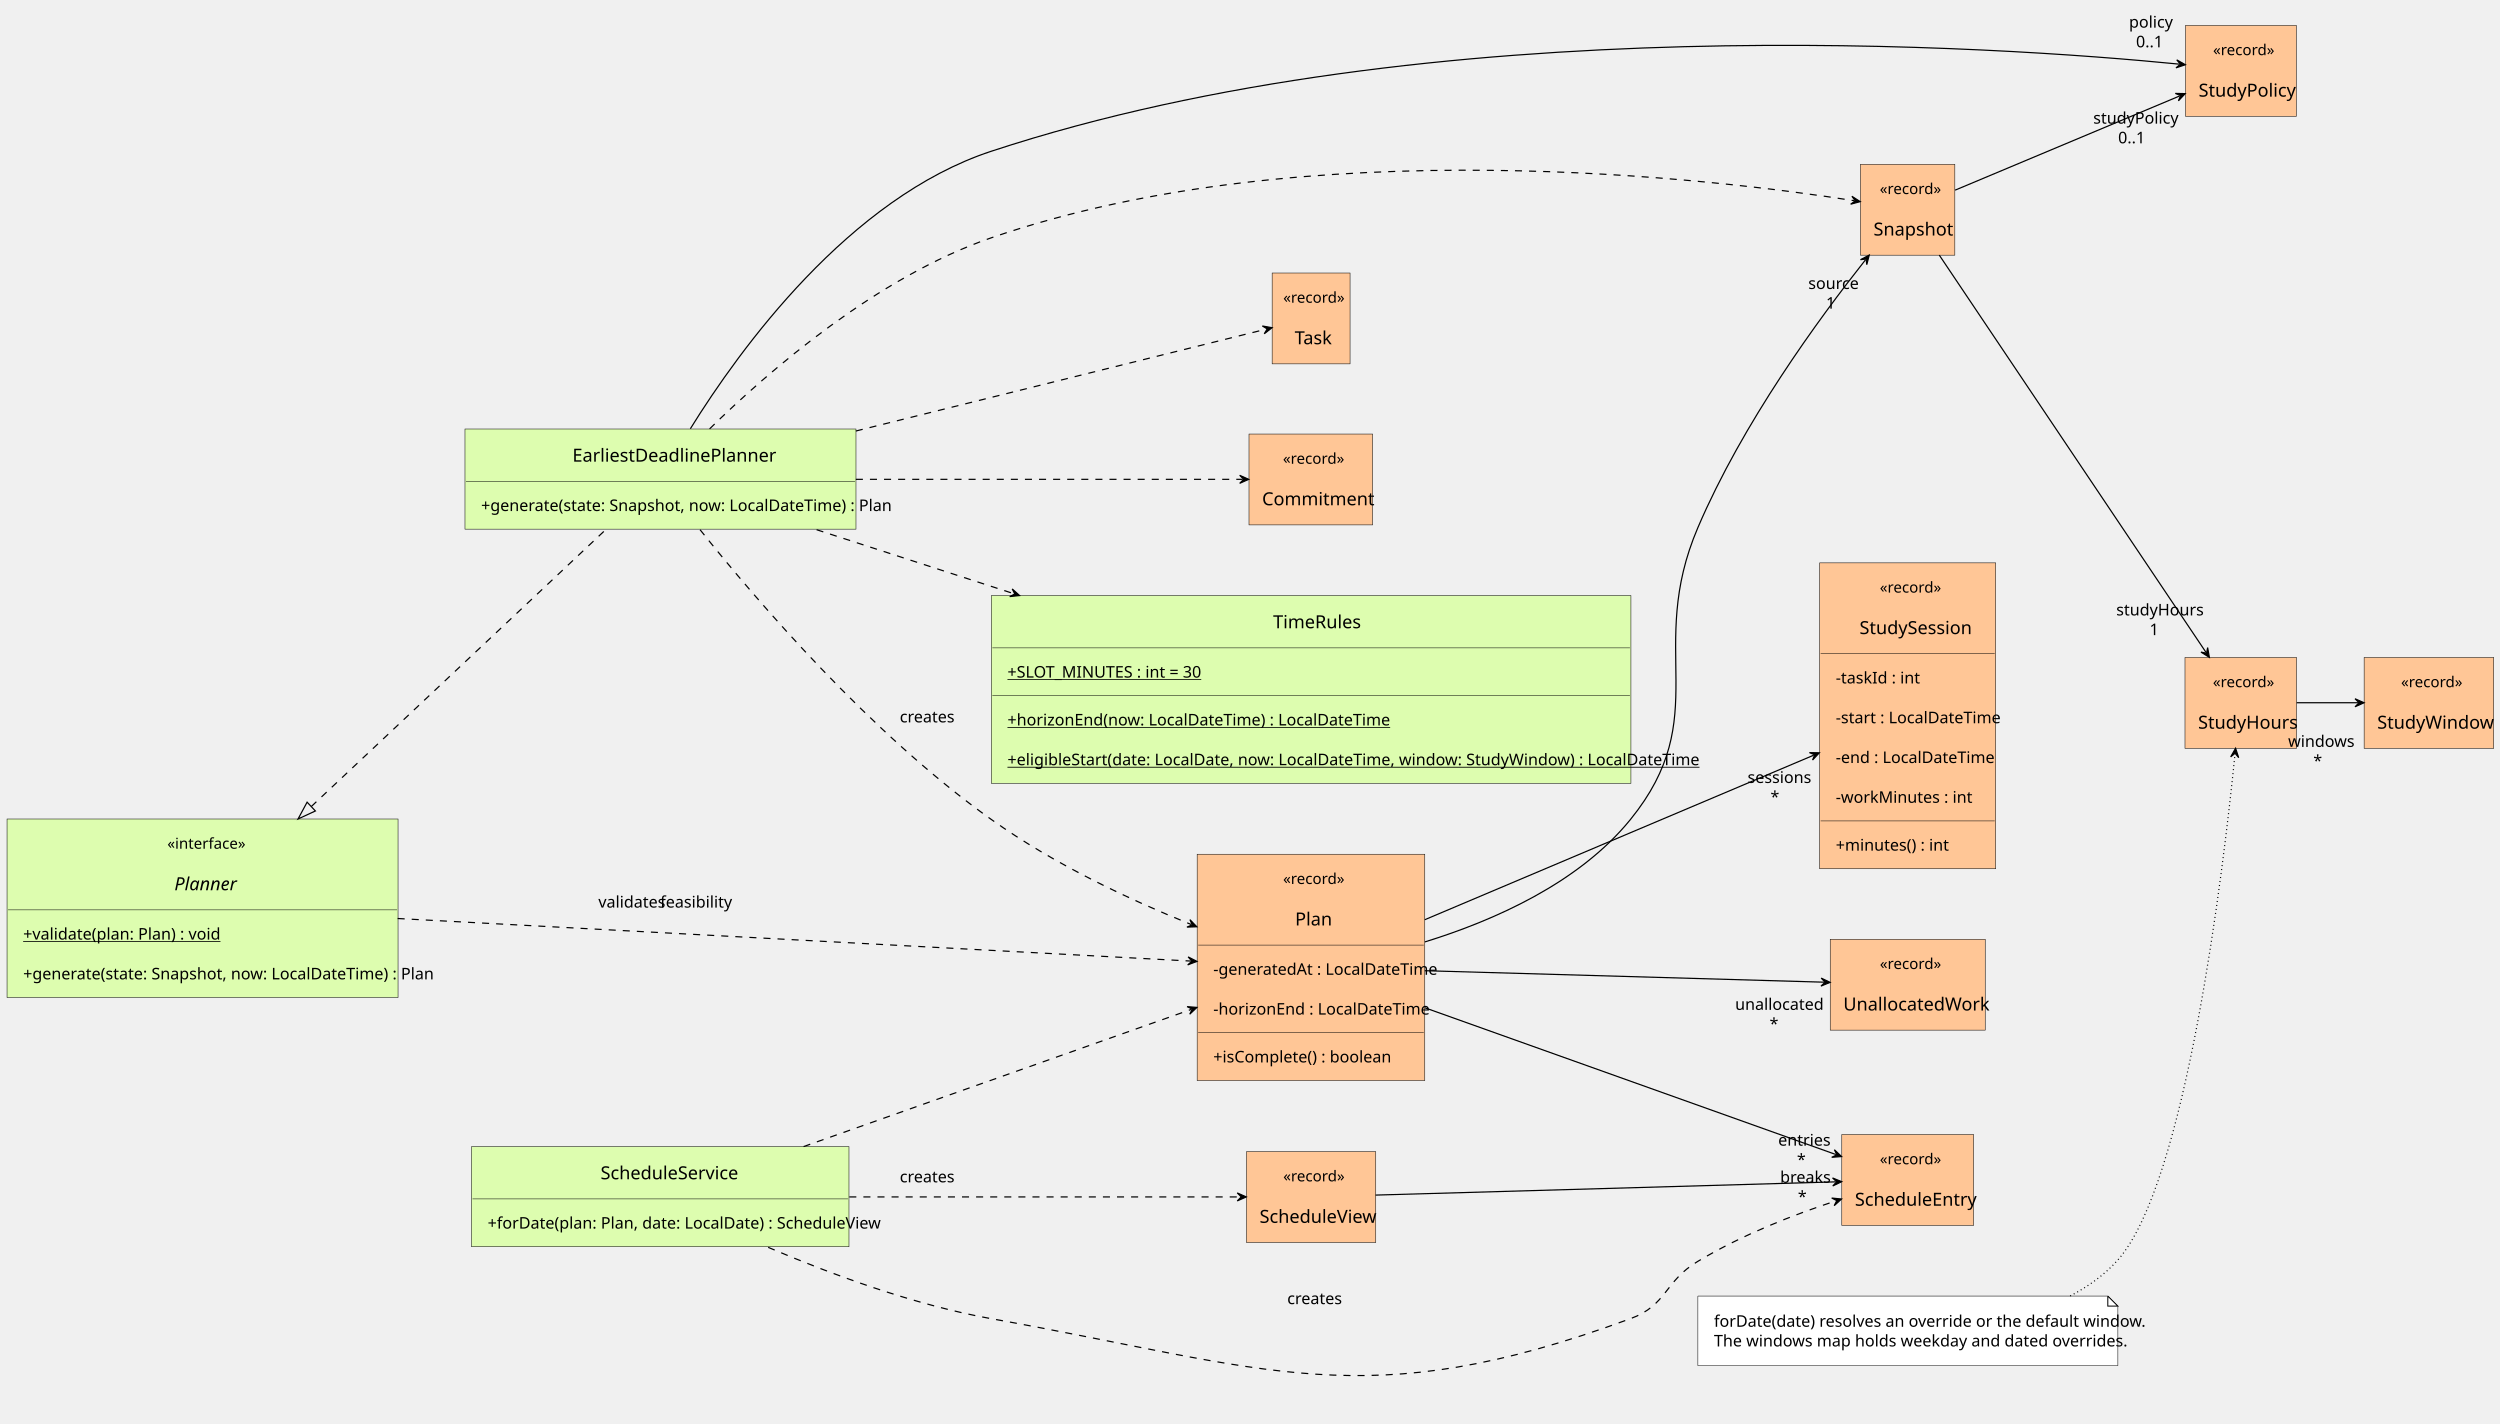
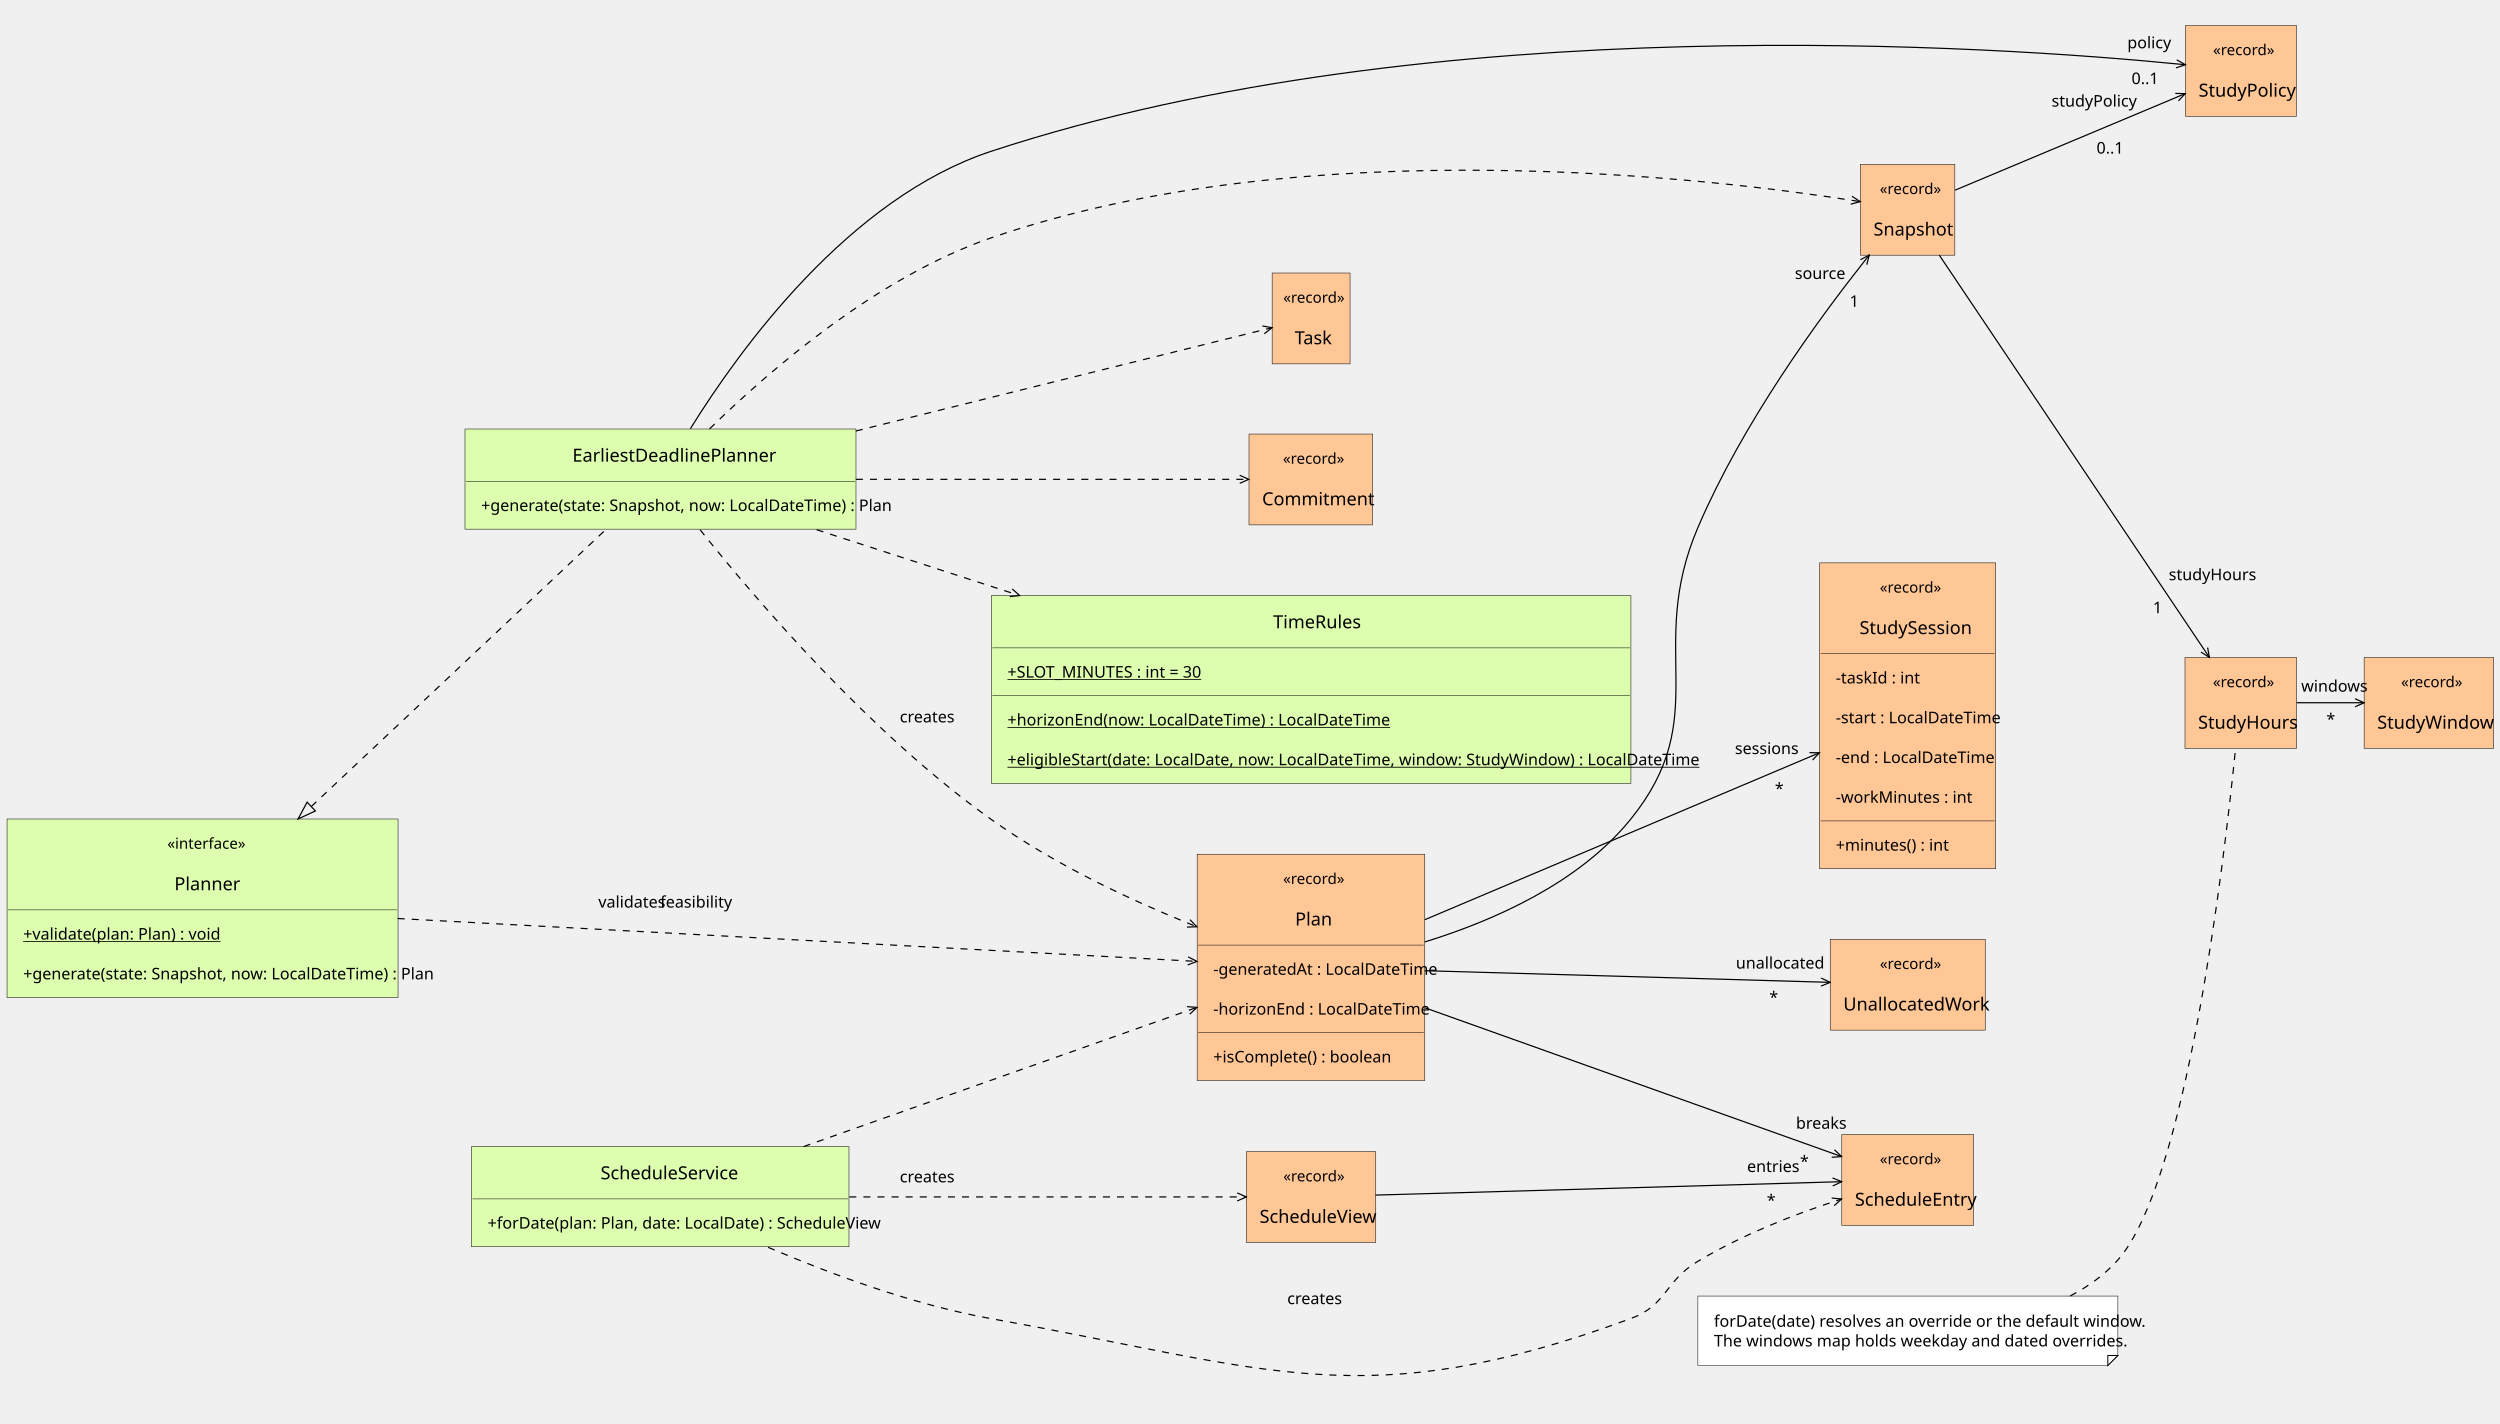
<svg xmlns="http://www.w3.org/2000/svg" contentstyletype="text/css" data-diagram-type="CLASS" height="1414px" preserveAspectRatio="none" style="width:2484px;height:1414px;background:#FFFFFF;" version="1.1" viewBox="0 0 2484 1414" width="2484px" zoomAndPan="magnify">
  <defs />
  <g>
    <g class="entity" data-entity="Planner" data-source-line="5" data-uid="ent0002" id="entity_Planner">
      <rect fill="#DDFDAF" height="177.346" style="stroke:#000000;stroke-width:0.5;" width="388.5" x="7" y="813.76" />
      <text fill="#000000" font-family="Calibri" font-size="15" lengthAdjust="spacing" textLength="69.976" x="166.262" y="843.321">«interface»</text>
-       <text fill="#000000" font-family="Calibri" font-size="18" font-style="italic" lengthAdjust="spacing" textLength="55.96" x="173.27" y="884.543">Planner</text>
+       <text fill="#000000" font-family="Calibri" font-size="18" lengthAdjust="spacing" textLength="55.96" x="173.27" y="884.543">Planner</text>
      <line style="stroke:#000000;stroke-width:0.5;" x1="8" x2="394.5" y1="904.043" y2="904.043" />
      <text fill="#000000" font-family="Calibri" font-size="16" lengthAdjust="spacing" text-decoration="underline" textLength="172.609" x="23" y="933.574">+validate(plan: Plan) : void</text>
      <text fill="#000000" font-family="Calibri" font-size="16" lengthAdjust="spacing" textLength="356.5" x="23" y="973.106">+generate(state: Snapshot, now: LocalDateTime) : Plan</text>
    </g>
    <g class="entity" data-entity="EarliestDeadlinePlanner" data-source-line="9" data-uid="ent0003" id="entity_EarliestDeadlinePlanner">
      <rect fill="#DDFDAF" height="99.504" style="stroke:#000000;stroke-width:0.5;" width="388.5" x="462" y="426.26" />
      <text fill="#000000" font-family="Calibri" font-size="18" lengthAdjust="spacing" textLength="174.955" x="568.773" y="458.733">EarliestDeadlinePlanner</text>
      <line style="stroke:#000000;stroke-width:0.5;" x1="463" x2="849.5" y1="478.233" y2="478.233" />
      <text fill="#000000" font-family="Calibri" font-size="16" lengthAdjust="spacing" textLength="356.5" x="478" y="507.764">+generate(state: Snapshot, now: LocalDateTime) : Plan</text>
    </g>
    <g class="entity" data-entity="ScheduleService" data-source-line="12" data-uid="ent0004" id="entity_ScheduleService">
      <rect fill="#DDFDAF" height="99.504" style="stroke:#000000;stroke-width:0.5;" width="375.039" x="468.5" y="1139.26" />
      <text fill="#000000" font-family="Calibri" font-size="18" lengthAdjust="spacing" textLength="118.626" x="596.707" y="1171.733">ScheduleService</text>
      <line style="stroke:#000000;stroke-width:0.5;" x1="469.5" x2="842.539" y1="1191.233" y2="1191.233" />
      <text fill="#000000" font-family="Calibri" font-size="16" lengthAdjust="spacing" textLength="343.039" x="484.5" y="1220.764">+forDate(plan: Plan, date: LocalDate) : ScheduleView</text>
    </g>
    <g class="entity" data-entity="TimeRules" data-source-line="15" data-uid="ent0005" id="entity_TimeRules">
      <rect fill="#DDFDAF" height="186.566" style="stroke:#000000;stroke-width:0.5;" width="635.492" x="985" y="591.76" />
      <text fill="#000000" font-family="Calibri" font-size="18" lengthAdjust="spacing" textLength="75.595" x="1264.949" y="624.233">TimeRules</text>
      <line style="stroke:#000000;stroke-width:0.5;" x1="986" x2="1619.492" y1="643.733" y2="643.733" />
      <text fill="#000000" font-family="Calibri" font-size="16" lengthAdjust="spacing" text-decoration="underline" textLength="170.047" x="1001" y="673.264">+SLOT_MINUTES : int = 30</text>
      <line style="stroke:#000000;stroke-width:0.5;" x1="986" x2="1619.492" y1="691.264" y2="691.264" />
      <text fill="#000000" font-family="Calibri" font-size="16" lengthAdjust="spacing" text-decoration="underline" textLength="331.859" x="1001" y="720.795">+horizonEnd(now: LocalDateTime) : LocalDateTime</text>
      <text fill="#000000" font-family="Calibri" font-size="16" lengthAdjust="spacing" text-decoration="underline" textLength="603.492" x="1001" y="760.326">+eligibleStart(date: LocalDate, now: LocalDateTime, window: StudyWindow) : LocalDateTime</text>
    </g>
    <g class="entity" data-entity="Plan" data-source-line="20" data-uid="ent0006" id="entity_Plan">
      <rect fill="#FFC696" height="224.877" style="stroke:#000000;stroke-width:0.5;" width="226.164" x="1189.5" y="848.76" />
      <text fill="#000000" font-family="Calibri" font-size="15" lengthAdjust="spacing" textLength="55.422" x="1274.871" y="878.321">«record»</text>
      <text fill="#000000" font-family="Calibri" font-size="18" lengthAdjust="spacing" textLength="31.509" x="1286.828" y="919.543">Plan</text>
      <line style="stroke:#000000;stroke-width:0.5;" x1="1190.5" x2="1414.664" y1="939.043" y2="939.043" />
      <text fill="#000000" font-family="Calibri" font-size="16" lengthAdjust="spacing" textLength="194.164" x="1205.5" y="968.574">-generatedAt : LocalDateTime</text>
      <text fill="#000000" font-family="Calibri" font-size="16" lengthAdjust="spacing" textLength="186.602" x="1205.5" y="1008.106">-horizonEnd : LocalDateTime</text>
      <line style="stroke:#000000;stroke-width:0.5;" x1="1190.5" x2="1414.664" y1="1026.106" y2="1026.106" />
      <text fill="#000000" font-family="Calibri" font-size="16" lengthAdjust="spacing" textLength="155.211" x="1205.5" y="1055.637">+isComplete() : boolean</text>
    </g>
    <g class="entity" data-entity="StudySession" data-source-line="25" data-uid="ent0007" id="entity_StudySession">
      <rect fill="#FFC696" height="303.94" style="stroke:#000000;stroke-width:0.5;" width="174.938" x="1808" y="559.26" />
      <text fill="#000000" font-family="Calibri" font-size="15" lengthAdjust="spacing" textLength="55.422" x="1867.758" y="588.821">«record»</text>
      <text fill="#000000" font-family="Calibri" font-size="18" lengthAdjust="spacing" textLength="95.748" x="1847.595" y="630.043">StudySession</text>
      <line style="stroke:#000000;stroke-width:0.5;" x1="1809" x2="1981.938" y1="649.543" y2="649.543" />
      <text fill="#000000" font-family="Calibri" font-size="16" lengthAdjust="spacing" textLength="72.844" x="1824" y="679.074">-taskId : int</text>
      <text fill="#000000" font-family="Calibri" font-size="16" lengthAdjust="spacing" textLength="142.938" x="1824" y="718.606">-start : LocalDateTime</text>
      <text fill="#000000" font-family="Calibri" font-size="16" lengthAdjust="spacing" textLength="137.492" x="1824" y="758.137">-end : LocalDateTime</text>
      <text fill="#000000" font-family="Calibri" font-size="16" lengthAdjust="spacing" textLength="120.32" x="1824" y="797.668">-workMinutes : int</text>
      <line style="stroke:#000000;stroke-width:0.5;" x1="1809" x2="1981.938" y1="815.668" y2="815.668" />
      <text fill="#000000" font-family="Calibri" font-size="16" lengthAdjust="spacing" textLength="99.469" x="1824" y="845.199">+minutes() : int</text>
    </g>
    <g class="entity" data-entity="UnallocatedWork" data-source-line="32" data-uid="ent0008" id="entity_UnallocatedWork">
      <rect fill="#FFC696" height="90.283" style="stroke:#000000;stroke-width:0.5;" width="154.022" x="1818.5" y="933.26" />
      <text fill="#000000" font-family="Calibri" font-size="15" lengthAdjust="spacing" textLength="55.422" x="1867.8" y="962.821">«record»</text>
      <text fill="#000000" font-family="Calibri" font-size="18" lengthAdjust="spacing" textLength="128.022" x="1831.5" y="1004.043">UnallocatedWork</text>
    </g>
    <g class="entity" data-entity="ScheduleEntry" data-source-line="33" data-uid="ent0009" id="entity_ScheduleEntry">
      <rect fill="#FFC696" height="90.283" style="stroke:#000000;stroke-width:0.5;" width="130.994" x="1830" y="1127.26" />
      <text fill="#000000" font-family="Calibri" font-size="15" lengthAdjust="spacing" textLength="55.422" x="1867.786" y="1156.821">«record»</text>
      <text fill="#000000" font-family="Calibri" font-size="18" lengthAdjust="spacing" textLength="104.994" x="1843" y="1198.043">ScheduleEntry</text>
    </g>
    <g class="entity" data-entity="ScheduleView" data-source-line="34" data-uid="ent0010" id="entity_ScheduleView">
      <rect fill="#FFC696" height="90.283" style="stroke:#000000;stroke-width:0.5;" width="128.463" x="1238.5" y="1144.26" />
      <text fill="#000000" font-family="Calibri" font-size="15" lengthAdjust="spacing" textLength="55.422" x="1275.02" y="1173.821">«record»</text>
      <text fill="#000000" font-family="Calibri" font-size="18" lengthAdjust="spacing" textLength="102.463" x="1251.5" y="1215.043">ScheduleView</text>
    </g>
    <g class="entity" data-entity="StudyHours" data-source-line="35" data-uid="ent0011" id="entity_StudyHours">
      <rect fill="#FFC696" height="90.283" style="stroke:#000000;stroke-width:0.5;" width="110.841" x="2171" y="653.26" />
      <text fill="#000000" font-family="Calibri" font-size="15" lengthAdjust="spacing" textLength="55.422" x="2198.709" y="682.821">«record»</text>
      <text fill="#000000" font-family="Calibri" font-size="18" lengthAdjust="spacing" textLength="84.841" x="2184" y="724.043">StudyHours</text>
    </g>
    <g class="entity" data-entity="StudyWindow" data-source-line="36" data-uid="ent0012" id="entity_StudyWindow">
      <rect fill="#FFC696" height="90.283" style="stroke:#000000;stroke-width:0.5;" width="128.779" x="2349" y="653.26" />
      <text fill="#000000" font-family="Calibri" font-size="15" lengthAdjust="spacing" textLength="55.422" x="2385.678" y="682.821">«record»</text>
      <text fill="#000000" font-family="Calibri" font-size="18" lengthAdjust="spacing" textLength="102.779" x="2362" y="724.043">StudyWindow</text>
    </g>
    <g class="entity" data-entity="StudyPolicy" data-source-line="37" data-uid="ent0013" id="entity_StudyPolicy">
      <rect fill="#FFC696" height="90.283" style="stroke:#000000;stroke-width:0.5;" width="110.173" x="2171.5" y="25.26" />
      <text fill="#000000" font-family="Calibri" font-size="15" lengthAdjust="spacing" textLength="55.422" x="2198.875" y="54.821">«record»</text>
      <text fill="#000000" font-family="Calibri" font-size="18" lengthAdjust="spacing" textLength="84.173" x="2184.5" y="96.043">StudyPolicy</text>
    </g>
    <g class="entity" data-entity="Snapshot" data-source-line="38" data-uid="ent0014" id="entity_Snapshot">
      <rect fill="#FFC696" height="90.283" style="stroke:#000000;stroke-width:0.5;" width="93.825" x="1848.5" y="163.26" />
      <text fill="#000000" font-family="Calibri" font-size="15" lengthAdjust="spacing" textLength="55.422" x="1867.701" y="192.821">«record»</text>
      <text fill="#000000" font-family="Calibri" font-size="18" lengthAdjust="spacing" textLength="67.825" x="1861.5" y="234.043">Snapshot</text>
    </g>
    <g class="entity" data-entity="Task" data-source-line="39" data-uid="ent0015" id="entity_Task">
      <rect fill="#FFC696" height="90.283" style="stroke:#000000;stroke-width:0.5;" width="77.422" x="1264" y="271.26" />
      <text fill="#000000" font-family="Calibri" font-size="15" lengthAdjust="spacing" textLength="55.422" x="1275" y="300.82">«record»</text>
      <text fill="#000000" font-family="Calibri" font-size="18" lengthAdjust="spacing" textLength="32.616" x="1286.403" y="342.043">Task</text>
    </g>
    <g class="entity" data-entity="Commitment" data-source-line="40" data-uid="ent0016" id="entity_Commitment">
      <rect fill="#FFC696" height="90.283" style="stroke:#000000;stroke-width:0.5;" width="122.829" x="1241" y="431.26" />
      <text fill="#000000" font-family="Calibri" font-size="15" lengthAdjust="spacing" textLength="55.422" x="1274.703" y="460.82">«record»</text>
      <text fill="#000000" font-family="Calibri" font-size="18" lengthAdjust="spacing" textLength="96.829" x="1254" y="502.043">Commitment</text>
    </g>
    <g class="entity" data-entity="StudyHoursNote" data-source-line="63" data-uid="ent0036" id="entity_StudyHoursNote">
-       <path d="M1687,1287.76 L1687,1356.822 L2104.312,1356.822 L2104.312,1297.76 L2094.312,1287.76 L1687,1287.76" fill="#FFFFFF" style="stroke:#000000;stroke-width:0.5;" />
-       <path d="M2094.312,1287.76 L2094.312,1297.76 L2104.312,1297.76 L2094.312,1287.76" fill="#FFFFFF" style="stroke:#000000;stroke-width:1;" />
+       <path d="M1687,1287.76 H2104.312 V1346.822 L2094.312,1356.822 H1687 Z" fill="#FFFFFF" style="stroke:#000000;stroke-width:0.5;" data-uml-note="bottom-right" />
+       <path d="M2094.312,1356.822 V1346.822 H2104.312 Z" fill="#FFFFFF" style="stroke:#000000;stroke-width:1;" />
      <text fill="#000000" font-family="Calibri" font-size="16" lengthAdjust="spacing" textLength="376.312" x="1703" y="1318.291">forDate(date) resolves an override or the default window.</text>
      <text fill="#000000" font-family="Calibri" font-size="16" lengthAdjust="spacing" textLength="356.906" x="1703" y="1337.822">The windows map holds weekday and dated overrides.</text>
    </g>
    <g class="link" data-entity-1="Planner" data-entity-2="EarliestDeadlinePlanner" data-source-line="42" data-uid="lnk17" id="link_Planner_EarliestDeadlinePlanner">
      <path codeline="42" d="M309.252,801.408 C401.792,714.378 526.64,596.97 601.69,526.39" fill="none" id="Planner-backto-EarliestDeadlinePlanner" style="stroke:#000000;stroke-width:1.2;stroke-dasharray:7,7;" />
      <polygon fill="none" points="296.14,813.74,313.363,805.779,305.142,797.038,296.14,813.74" style="stroke:#000000;stroke-width:1.2;" />
    </g>
    <g class="link" data-entity-1="EarliestDeadlinePlanner" data-entity-2="TimeRules" data-source-line="43" data-uid="lnk18" id="link_EarliestDeadlinePlanner_TimeRules">
-       <path codeline="43" d="M811.37,526.32 C871.98,545.98 937.873,567.338 1007.353,589.879" fill="none" id="EarliestDeadlinePlanner-to-TimeRules" style="stroke:#000000;stroke-width:1.2;stroke-dasharray:7,7;" />
-       <polygon fill="#000000" points="1013.06,591.73,1005.734,585.148,1008.304,590.187,1003.265,592.758,1013.06,591.73" style="stroke:#000000;stroke-width:1.2;" />
+       <path codeline="43" d="M811.37,526.32 C871.98,545.98 937.873,567.338 1007.353,589.879 L1013.06,591.73" fill="none" id="EarliestDeadlinePlanner-to-TimeRules" style="stroke:#000000;stroke-width:1.2;stroke-dasharray:7,7;" />
+       <polyline points="1005.734,585.148 1013.06,591.73 1003.265,592.758" fill="none" style="stroke:#000000;stroke-width:1.2;" data-uml-head="open" />
    </g>
    <g class="link" data-entity-1="EarliestDeadlinePlanner" data-entity-2="Snapshot" data-source-line="44" data-uid="lnk19" id="link_EarliestDeadlinePlanner_Snapshot">
-       <path codeline="44" d="M705.04,426.15 C764.46,368.03 871.73,275.21 985,236.26 C1299.46,128.12 1705.783,177.959 1842.393,199.419" fill="none" id="EarliestDeadlinePlanner-to-Snapshot" style="stroke:#000000;stroke-width:1.2;stroke-dasharray:7,7;" />
-       <polygon fill="#000000" points="1848.32,200.35,1840.05,195.002,1843.381,199.574,1838.808,202.905,1848.32,200.35" style="stroke:#000000;stroke-width:1.2;" />
+       <path codeline="44" d="M705.04,426.15 C764.46,368.03 871.73,275.21 985,236.26 C1299.46,128.12 1705.783,177.959 1842.393,199.419 L1848.32,200.35" fill="none" id="EarliestDeadlinePlanner-to-Snapshot" style="stroke:#000000;stroke-width:1.2;stroke-dasharray:7,7;" />
+       <polyline points="1840.05,195.002 1848.32,200.35 1838.808,202.905" fill="none" style="stroke:#000000;stroke-width:1.2;" data-uml-head="open" />
    </g>
    <g class="link" data-entity-1="EarliestDeadlinePlanner" data-entity-2="Task" data-source-line="45" data-uid="lnk20" id="link_EarliestDeadlinePlanner_Task">
-       <path codeline="45" d="M850.37,428.26 C996.46,391.99 1179.037,346.666 1258.117,327.036" fill="none" id="EarliestDeadlinePlanner-to-Task" style="stroke:#000000;stroke-width:1.2;stroke-dasharray:7,7;" />
-       <polygon fill="#000000" points="1263.94,325.59,1254.241,323.876,1259.087,326.795,1256.169,331.64,1263.94,325.59" style="stroke:#000000;stroke-width:1.2;" />
+       <path codeline="45" d="M850.37,428.26 C996.46,391.99 1179.037,346.666 1258.117,327.036 L1263.94,325.59" fill="none" id="EarliestDeadlinePlanner-to-Task" style="stroke:#000000;stroke-width:1.2;stroke-dasharray:7,7;" />
+       <polyline points="1254.241,323.876 1263.94,325.59 1256.169,331.64" fill="none" style="stroke:#000000;stroke-width:1.2;" data-uml-head="open" />
    </g>
    <g class="link" data-entity-1="EarliestDeadlinePlanner" data-entity-2="Commitment" data-source-line="46" data-uid="lnk21" id="link_EarliestDeadlinePlanner_Commitment">
-       <path codeline="46" d="M850.37,476.26 C983.67,476.26 1146.19,476.26 1234.75,476.26" fill="none" id="EarliestDeadlinePlanner-to-Commitment" style="stroke:#000000;stroke-width:1.2;stroke-dasharray:7,7;" />
-       <polygon fill="#000000" points="1240.75,476.26,1231.75,472.26,1235.75,476.26,1231.75,480.26,1240.75,476.26" style="stroke:#000000;stroke-width:1.2;" />
+       <path codeline="46" d="M850.37,476.26 C983.67,476.26 1146.19,476.26 1234.75,476.26 L1240.75,476.26" fill="none" id="EarliestDeadlinePlanner-to-Commitment" style="stroke:#000000;stroke-width:1.2;stroke-dasharray:7,7;" />
+       <polyline points="1231.75,472.26 1240.75,476.26 1231.75,480.26" fill="none" style="stroke:#000000;stroke-width:1.2;" data-uml-head="open" />
    </g>
    <g class="link" data-entity-1="EarliestDeadlinePlanner" data-entity-2="Plan" data-source-line="47" data-uid="lnk22" id="link_EarliestDeadlinePlanner_Plan">
-       <path codeline="47" d="M695.55,526.3 C752.54,597.66 865.51,729.38 985,814.26 C1047.73,858.82 1120.547,893.091 1183.618,918.591" fill="none" id="EarliestDeadlinePlanner-to-Plan" style="stroke:#000000;stroke-width:1.2;stroke-dasharray:7,7;" />
-       <polygon fill="#000000" points="1189.18,920.84,1182.335,913.758,1184.544,918.966,1179.337,921.175,1189.18,920.84" style="stroke:#000000;stroke-width:1.2;" />
+       <path codeline="47" d="M695.55,526.3 C752.54,597.66 865.51,729.38 985,814.26 C1047.73,858.82 1120.547,893.091 1183.618,918.591 L1189.18,920.84" fill="none" id="EarliestDeadlinePlanner-to-Plan" style="stroke:#000000;stroke-width:1.2;stroke-dasharray:7,7;" />
+       <polyline points="1182.335,913.758 1189.18,920.84 1179.337,921.175" fill="none" style="stroke:#000000;stroke-width:1.2;" data-uml-head="open" />
      <text fill="#000000" font-family="Calibri" font-size="16" lengthAdjust="spacing" textLength="47.547" x="894" y="717.791">creates</text>
    </g>
    <g class="link" data-entity-1="EarliestDeadlinePlanner" data-entity-2="StudyPolicy" data-source-line="48" data-uid="lnk23" id="link_EarliestDeadlinePlanner_StudyPolicy">
-       <path codeline="48" d="M685.94,425.98 C735.15,346.66 843.72,196.75 985,150.26 C1423.44,6 1989.159,46.361 2165.429,63.741" fill="none" id="EarliestDeadlinePlanner-to-StudyPolicy" style="stroke:#000000;stroke-width:1.2;" />
-       <polygon fill="#000000" points="2171.4,64.33,2162.836,59.466,2166.424,63.839,2162.051,67.428,2171.4,64.33" style="stroke:#000000;stroke-width:1.2;" />
-       <text fill="#000000" font-family="Calibri" font-size="16" lengthAdjust="spacing" textLength="38.195" x="2115.385" y="27.474">policy</text>
-       <text fill="#000000" font-family="Calibri" font-size="16" lengthAdjust="spacing" textLength="24.297" x="2122.334" y="47.005">0..1</text>
+       <path codeline="48" d="M685.94,425.98 C735.15,346.66 843.72,196.75 985,150.26 C1423.44,6 1989.159,46.361 2165.429,63.741 L2171.4,64.33" fill="none" id="EarliestDeadlinePlanner-to-StudyPolicy" style="stroke:#000000;stroke-width:1.2;" />
+       <polyline points="2162.836,59.466 2171.4,64.33 2162.051,67.428" fill="none" style="stroke:#000000;stroke-width:1.2;" data-uml-head="open" />
+       <text fill="#000000" font-family="Calibri" font-size="16" lengthAdjust="spacing" textLength="38.195" x="2113.709" y="47.975" data-uml-label="role">policy</text>
+       <text fill="#000000" font-family="Calibri" font-size="16" lengthAdjust="spacing" textLength="24.297" x="2117.879" y="83.554" data-uml-label="multiplicity">0..1</text>
    </g>
    <g class="link" data-entity-1="Planner" data-entity-2="Plan" data-source-line="49" data-uid="lnk24" id="link_Planner_Plan">
-       <path codeline="49" d="M395.09,912.62 C625.34,924.98 996.439,944.888 1183.299,954.918" fill="none" id="Planner-to-Plan" style="stroke:#000000;stroke-width:1.2;stroke-dasharray:7,7;" />
-       <polygon fill="#000000" points="1189.29,955.24,1180.517,950.763,1184.297,954.972,1180.089,958.752,1189.29,955.24" style="stroke:#000000;stroke-width:1.2;" />
+       <path codeline="49" d="M395.09,912.62 C625.34,924.98 996.439,944.888 1183.299,954.918 L1189.29,955.24" fill="none" id="Planner-to-Plan" style="stroke:#000000;stroke-width:1.2;stroke-dasharray:7,7;" />
+       <polyline points="1180.517,950.763 1189.29,955.24 1180.089,958.752" fill="none" style="stroke:#000000;stroke-width:1.2;" data-uml-head="open" />
      <text fill="#000000" font-family="Calibri" font-size="16" lengthAdjust="spacing" textLength="57.883" x="594.5" y="901.791">validates</text>
      <text fill="#000000" font-family="Calibri" font-size="16" lengthAdjust="spacing" textLength="3.617" x="652.383" y="901.791"> </text>
      <text fill="#000000" font-family="Calibri" font-size="16" lengthAdjust="spacing" textLength="62.461" x="656" y="901.791">feasibility</text>
    </g>
    <g class="link" data-entity-1="Plan" data-entity-2="Snapshot" data-source-line="50" data-uid="lnk25" id="link_Plan_Snapshot">
-       <path codeline="50" d="M1415.78,935.88 C1484.54,914.63 1568.86,877.31 1620,814.26 C1703.34,711.53 1634.99,645.89 1687,524.26 C1731.64,419.86 1806.985,316.954 1853.555,258.154" fill="none" id="Plan-to-Snapshot" style="stroke:#000000;stroke-width:1.2;" />
-       <polygon fill="#000000" points="1857.28,253.45,1848.556,258.022,1854.176,257.37,1854.828,262.989,1857.28,253.45" style="stroke:#000000;stroke-width:1.2;" />
-       <text fill="#000000" font-family="Calibri" font-size="16" lengthAdjust="spacing" textLength="43.406" x="1796.686" y="287.138">source</text>
-       <text fill="#000000" font-family="Calibri" font-size="16" lengthAdjust="spacing" textLength="8.109" x="1814.335" y="306.67">1</text>
+       <path codeline="50" d="M1415.78,935.88 C1484.54,914.63 1568.86,877.31 1620,814.26 C1703.34,711.53 1634.99,645.89 1687,524.26 C1731.64,419.86 1806.985,316.954 1853.555,258.154 L1857.28,253.45" fill="none" id="Plan-to-Snapshot" style="stroke:#000000;stroke-width:1.2;" />
+       <polyline points="1848.556,258.022 1857.28,253.45 1854.828,262.989" fill="none" style="stroke:#000000;stroke-width:1.2;" data-uml-head="open" />
+       <text fill="#000000" font-family="Calibri" font-size="16" lengthAdjust="spacing" textLength="43.406" x="1783.366" y="277.191" data-uml-label="role">source</text>
+       <text fill="#000000" font-family="Calibri" font-size="16" lengthAdjust="spacing" textLength="8.109" x="1837.768" y="304.903" data-uml-label="multiplicity">1</text>
    </g>
    <g class="link" data-entity-1="Plan" data-entity-2="StudySession" data-source-line="51" data-uid="lnk26" id="link_Plan_StudySession">
-       <path codeline="51" d="M1415.71,913.8 C1529.7,865.58 1698.304,794.258 1802.174,750.318" fill="none" id="Plan-to-StudySession" style="stroke:#000000;stroke-width:1.2;" />
-       <polygon fill="#000000" points="1807.7,747.98,1797.853,747.803,1803.095,749.928,1800.97,755.17,1807.7,747.98" style="stroke:#000000;stroke-width:1.2;" />
-       <text fill="#000000" font-family="Calibri" font-size="16" lengthAdjust="spacing" textLength="53.508" x="1736.368" y="777.965">sessions</text>
-       <text fill="#000000" font-family="Calibri" font-size="16" lengthAdjust="spacing" textLength="7.969" x="1759.137" y="797.496">*</text>
+       <path codeline="51" d="M1415.71,913.8 C1529.7,865.58 1698.304,794.258 1802.174,750.318 L1807.7,747.98" fill="none" id="Plan-to-StudySession" style="stroke:#000000;stroke-width:1.2;" />
+       <polyline points="1797.853,747.803 1807.7,747.98 1800.97,755.17" fill="none" style="stroke:#000000;stroke-width:1.2;" data-uml-head="open" />
+       <text fill="#000000" font-family="Calibri" font-size="16" lengthAdjust="spacing" textLength="53.508" x="1723.778" y="749.245" data-uml-label="role">sessions</text>
+       <text fill="#000000" font-family="Calibri" font-size="16" lengthAdjust="spacing" textLength="7.969" x="1763.486" y="789.284" data-uml-label="multiplicity">*</text>
    </g>
    <g class="link" data-entity-1="Plan" data-entity-2="UnallocatedWork" data-source-line="52" data-uid="lnk27" id="link_Plan_UnallocatedWork">
-       <path codeline="52" d="M1415.71,964.49 C1533.71,967.88 1710.182,972.957 1812.412,975.898" fill="none" id="Plan-to-UnallocatedWork" style="stroke:#000000;stroke-width:1.2;" />
-       <polygon fill="#000000" points="1818.41,976.07,1809.529,971.813,1813.412,975.926,1809.299,979.81,1818.41,976.07" style="stroke:#000000;stroke-width:1.2;" />
-       <text fill="#000000" font-family="Calibri" font-size="16" lengthAdjust="spacing" textLength="76.414" x="1724.019" y="1003.429">unallocated</text>
-       <text fill="#000000" font-family="Calibri" font-size="16" lengthAdjust="spacing" textLength="7.969" x="1758.241" y="1022.96">*</text>
+       <path codeline="52" d="M1415.71,964.49 C1533.71,967.88 1710.182,972.957 1812.412,975.898 L1818.41,976.07" fill="none" id="Plan-to-UnallocatedWork" style="stroke:#000000;stroke-width:1.2;" />
+       <polyline points="1809.529,971.813 1818.41,976.07 1809.299,979.81" fill="none" style="stroke:#000000;stroke-width:1.2;" data-uml-head="open" />
+       <text fill="#000000" font-family="Calibri" font-size="16" lengthAdjust="spacing" textLength="76.414" x="1724.732" y="962.373" data-uml-label="role">unallocated</text>
+       <text fill="#000000" font-family="Calibri" font-size="16" lengthAdjust="spacing" textLength="7.969" x="1757.971" y="996.564" data-uml-label="multiplicity">*</text>
    </g>
    <g class="link" data-entity-1="Plan" data-entity-2="ScheduleEntry" data-source-line="53" data-uid="lnk28" id="link_Plan_ScheduleEntry">
-       <path codeline="53" d="M1415.71,1001.32 C1538.23,1045.07 1724.599,1111.603 1824.149,1147.143" fill="none" id="Plan-to-ScheduleEntry" style="stroke:#000000;stroke-width:1.2;" />
-       <polygon fill="#000000" points="1829.8,1149.16,1822.669,1142.367,1825.091,1147.479,1819.979,1149.901,1829.8,1149.16" style="stroke:#000000;stroke-width:1.2;" />
-       <text fill="#000000" font-family="Calibri" font-size="16" lengthAdjust="spacing" textLength="43.141" x="1768.757" y="1175.212">breaks</text>
-       <text fill="#000000" font-family="Calibri" font-size="16" lengthAdjust="spacing" textLength="7.969" x="1786.343" y="1194.743">*</text>
+       <path codeline="53" d="M1415.71,1001.32 C1538.23,1045.07 1724.599,1111.603 1824.149,1147.143 L1829.8,1149.16" fill="none" id="Plan-to-ScheduleEntry" style="stroke:#000000;stroke-width:1.2;" />
+       <polyline points="1822.669,1142.367 1829.8,1149.16 1819.979,1149.901" fill="none" style="stroke:#000000;stroke-width:1.2;" data-uml-head="open" />
+       <text fill="#000000" font-family="Calibri" font-size="16" lengthAdjust="spacing" textLength="43.141" x="1784.472" y="1121.544" data-uml-label="role">breaks</text>
+       <text fill="#000000" font-family="Calibri" font-size="16" lengthAdjust="spacing" textLength="7.969" x="1788.446" y="1159.673" data-uml-label="multiplicity">*</text>
    </g>
    <g class="link" data-entity-1="ScheduleService" data-entity-2="Plan" data-source-line="54" data-uid="lnk29" id="link_ScheduleService_Plan">
-       <path codeline="54" d="M798.44,1139.23 C915.9,1097.67 1075.093,1041.351 1183.633,1002.961" fill="none" id="ScheduleService-to-Plan" style="stroke:#000000;stroke-width:1.2;stroke-dasharray:7,7;" />
-       <polygon fill="#000000" points="1189.29,1000.96,1179.471,1000.19,1184.576,1002.627,1182.139,1007.732,1189.29,1000.96" style="stroke:#000000;stroke-width:1.2;" />
+       <path codeline="54" d="M798.44,1139.23 C915.9,1097.67 1075.093,1041.351 1183.633,1002.961 L1189.29,1000.96" fill="none" id="ScheduleService-to-Plan" style="stroke:#000000;stroke-width:1.2;stroke-dasharray:7,7;" />
+       <polyline points="1179.471,1000.19 1189.29,1000.96 1182.139,1007.732" fill="none" style="stroke:#000000;stroke-width:1.2;" data-uml-head="open" />
    </g>
    <g class="link" data-entity-1="ScheduleService" data-entity-2="ScheduleView" data-source-line="55" data-uid="lnk30" id="link_ScheduleService_ScheduleView">
-       <path codeline="55" d="M843.85,1189.26 C976.92,1189.26 1141.65,1189.26 1232.31,1189.26" fill="none" id="ScheduleService-to-ScheduleView" style="stroke:#000000;stroke-width:1.2;stroke-dasharray:7,7;" />
-       <polygon fill="#000000" points="1238.31,1189.26,1229.31,1185.26,1233.31,1189.26,1229.31,1193.26,1238.31,1189.26" style="stroke:#000000;stroke-width:1.2;" />
+       <path codeline="55" d="M843.85,1189.26 C976.92,1189.26 1141.65,1189.26 1232.31,1189.26 L1238.31,1189.26" fill="none" id="ScheduleService-to-ScheduleView" style="stroke:#000000;stroke-width:1.2;stroke-dasharray:7,7;" />
+       <polyline points="1229.31,1185.26 1238.31,1189.26 1229.31,1193.26" fill="none" style="stroke:#000000;stroke-width:1.2;" data-uml-head="open" />
      <text fill="#000000" font-family="Calibri" font-size="16" lengthAdjust="spacing" textLength="47.547" x="894" y="1174.791">creates</text>
    </g>
    <g class="link" data-entity-1="ScheduleService" data-entity-2="ScheduleEntry" data-source-line="56" data-uid="lnk31" id="link_ScheduleService_ScheduleEntry">
-       <path codeline="56" d="M763.27,1239.36 C826.2,1266.24 908.37,1296.58 985,1310.26 C1262.83,1359.87 1355.13,1407.69 1620,1310.26 C1656.69,1296.76 1653.44,1273.31 1687,1253.26 C1731.98,1226.39 1781.781,1207.148 1824.061,1193.217" fill="none" id="ScheduleService-to-ScheduleEntry" style="stroke:#000000;stroke-width:1.2;stroke-dasharray:7,7;" />
-       <polygon fill="#000000" points="1829.76,1191.34,1819.96,1190.357,1825.011,1192.905,1822.464,1197.955,1829.76,1191.34" style="stroke:#000000;stroke-width:1.2;" />
+       <path codeline="56" d="M763.27,1239.36 C826.2,1266.24 908.37,1296.58 985,1310.26 C1262.83,1359.87 1355.13,1407.69 1620,1310.26 C1656.69,1296.76 1653.44,1273.31 1687,1253.26 C1731.98,1226.39 1781.781,1207.148 1824.061,1193.217 L1829.76,1191.34" fill="none" id="ScheduleService-to-ScheduleEntry" style="stroke:#000000;stroke-width:1.2;stroke-dasharray:7,7;" />
+       <polyline points="1819.96,1190.357 1829.76,1191.34 1822.464,1197.955" fill="none" style="stroke:#000000;stroke-width:1.2;" data-uml-head="open" />
      <text fill="#000000" font-family="Calibri" font-size="16" lengthAdjust="spacing" textLength="47.547" x="1279" y="1295.791">creates</text>
    </g>
    <g class="link" data-entity-1="ScheduleView" data-entity-2="ScheduleEntry" data-source-line="57" data-uid="lnk32" id="link_ScheduleView_ScheduleEntry">
-       <path codeline="57" d="M1366.75,1187.44 C1479.9,1184.19 1709.803,1177.572 1823.922,1174.292" fill="none" id="ScheduleView-to-ScheduleEntry" style="stroke:#000000;stroke-width:1.2;" />
-       <polygon fill="#000000" points="1829.92,1174.12,1820.809,1170.38,1824.922,1174.264,1821.039,1178.377,1829.92,1174.12" style="stroke:#000000;stroke-width:1.2;" />
-       <text fill="#000000" font-family="Calibri" font-size="16" lengthAdjust="spacing" textLength="45.195" x="1766.806" y="1138.353">entries</text>
-       <text fill="#000000" font-family="Calibri" font-size="16" lengthAdjust="spacing" textLength="7.969" x="1785.419" y="1157.884">*</text>
+       <path codeline="57" d="M1366.75,1187.44 C1479.9,1184.19 1709.803,1177.572 1823.922,1174.292 L1829.92,1174.12" fill="none" id="ScheduleView-to-ScheduleEntry" style="stroke:#000000;stroke-width:1.2;" />
+       <polyline points="1820.809,1170.38 1829.92,1174.12 1821.039,1178.377" fill="none" style="stroke:#000000;stroke-width:1.2;" data-uml-head="open" />
+       <text fill="#000000" font-family="Calibri" font-size="16" lengthAdjust="spacing" textLength="45.195" x="1735.859" y="1164.522" data-uml-label="role">entries</text>
+       <text fill="#000000" font-family="Calibri" font-size="16" lengthAdjust="spacing" textLength="7.969" x="1755.442" y="1198.264" data-uml-label="multiplicity">*</text>
    </g>
    <g class="link" data-entity-1="Snapshot" data-entity-2="StudyHours" data-source-line="58" data-uid="lnk33" id="link_Snapshot_StudyHours">
-       <path codeline="58" d="M1926.86,253.48 C1989.54,346.83 2129.255,554.919 2191.865,648.169" fill="none" id="Snapshot-to-StudyHours" style="stroke:#000000;stroke-width:1.2;" />
-       <polygon fill="#000000" points="2195.21,653.15,2193.514,643.448,2192.423,648.999,2186.872,647.908,2195.21,653.15" style="stroke:#000000;stroke-width:1.2;" />
-       <text fill="#000000" font-family="Calibri" font-size="16" lengthAdjust="spacing" textLength="74.32" x="2102.673" y="611.509">studyHours</text>
-       <text fill="#000000" font-family="Calibri" font-size="16" lengthAdjust="spacing" textLength="8.109" x="2135.779" y="631.04">1</text>
+       <path codeline="58" d="M1926.86,253.48 C1989.54,346.83 2129.255,554.919 2191.865,648.169 L2195.21,653.15" fill="none" id="Snapshot-to-StudyHours" style="stroke:#000000;stroke-width:1.2;" />
+       <polyline points="2193.514,643.448 2195.21,653.15 2186.872,647.908" fill="none" style="stroke:#000000;stroke-width:1.2;" data-uml-head="open" />
+       <text fill="#000000" font-family="Calibri" font-size="16" lengthAdjust="spacing" textLength="74.32" x="2154.853" y="576.485" data-uml-label="role">studyHours</text>
+       <text fill="#000000" font-family="Calibri" font-size="16" lengthAdjust="spacing" textLength="8.109" x="2139.132" y="609.264" data-uml-label="multiplicity">1</text>
    </g>
    <g class="link" data-entity-1="Snapshot" data-entity-2="StudyPolicy" data-source-line="59" data-uid="lnk34" id="link_Snapshot_StudyPolicy">
-       <path codeline="59" d="M1942.59,188.93 C2002.63,163.74 2101.907,122.101 2165.707,95.341" fill="none" id="Snapshot-to-StudyPolicy" style="stroke:#000000;stroke-width:1.2;" />
-       <polygon fill="#000000" points="2171.24,93.02,2161.393,92.812,2166.629,94.954,2164.488,100.19,2171.24,93.02" style="stroke:#000000;stroke-width:1.2;" />
-       <text fill="#000000" font-family="Calibri" font-size="16" lengthAdjust="spacing" textLength="73.727" x="2079.836" y="122.87">studyPolicy</text>
-       <text fill="#000000" font-family="Calibri" font-size="16" lengthAdjust="spacing" textLength="24.297" x="2104.551" y="142.401">0..1</text>
+       <path codeline="59" d="M1942.59,188.93 C2002.63,163.74 2101.907,122.101 2165.707,95.341 L2171.24,93.02" fill="none" id="Snapshot-to-StudyPolicy" style="stroke:#000000;stroke-width:1.2;" />
+       <polyline points="2161.393,92.812 2171.24,93.02 2164.488,100.19" fill="none" style="stroke:#000000;stroke-width:1.2;" data-uml-head="open" />
+       <text fill="#000000" font-family="Calibri" font-size="16" lengthAdjust="spacing" textLength="73.727" x="2038.417" y="105.903" data-uml-label="role">studyPolicy</text>
+       <text fill="#000000" font-family="Calibri" font-size="16" lengthAdjust="spacing" textLength="24.297" x="2083.089" y="152.587" data-uml-label="multiplicity">0..1</text>
    </g>
    <g class="link" data-entity-1="StudyHours" data-entity-2="StudyWindow" data-source-line="60" data-uid="lnk35" id="link_StudyHours_StudyWindow">
-       <path codeline="60" d="M2282.01,698.26 C2303,698.26 2321.16,698.26 2342.94,698.26" fill="none" id="StudyHours-to-StudyWindow" style="stroke:#000000;stroke-width:1.2;" />
-       <polygon fill="#000000" points="2348.94,698.26,2339.94,694.26,2343.94,698.26,2339.94,702.26,2348.94,698.26" style="stroke:#000000;stroke-width:1.2;" />
-       <text fill="#000000" font-family="Calibri" font-size="16" lengthAdjust="spacing" textLength="58.055" x="2273.453" y="742.122">windows</text>
-       <text fill="#000000" font-family="Calibri" font-size="16" lengthAdjust="spacing" textLength="7.969" x="2298.496" y="761.653">*</text>
+       <path codeline="60" d="M2282.01,698.26 C2303,698.26 2321.16,698.26 2342.94,698.26 L2348.94,698.26" fill="none" id="StudyHours-to-StudyWindow" style="stroke:#000000;stroke-width:1.2;" />
+       <polyline points="2339.94,694.26 2348.94,698.26 2339.94,702.26" fill="none" style="stroke:#000000;stroke-width:1.2;" data-uml-head="open" />
+       <text fill="#000000" font-family="Calibri" font-size="16" lengthAdjust="spacing" textLength="58.055" x="2286.448" y="687.26" data-uml-label="role">windows</text>
+       <text fill="#000000" font-family="Calibri" font-size="16" lengthAdjust="spacing" textLength="7.969" x="2311.491" y="720.26" data-uml-label="multiplicity">*</text>
    </g>
    <g class="link" data-entity-1="StudyHoursNote" data-entity-2="StudyHours" data-source-line="66" data-uid="lnk37" id="link_StudyHoursNote_StudyHours">
-       <path codeline="66" d="M2056.92,1287.67 C2074.57,1278.5 2090.87,1266.91 2104,1252.26 C2171.93,1176.46 2208.79,867.72 2220.68,749.44" fill="none" id="StudyHoursNote-to-StudyHours" style="stroke:#000000;stroke-width:1.2;stroke-dasharray:1,3;" />
-       <polygon fill="#000000" points="2221.28,743.47,2216.4,752.025,2220.78,748.445,2224.36,752.825,2221.28,743.47" style="stroke:#000000;stroke-width:1.2;" />
+       <path codeline="66" d="M2056.92,1287.67 C2074.57,1278.5 2090.87,1266.91 2104,1252.26 C2171.93,1176.46 2209.39,861.75 2221.28,743.47" fill="none" id="StudyHoursNote-StudyHours" style="stroke:#000000;stroke-width:1.2;stroke-dasharray:7,7;" />
    </g>
  </g>
</svg>
